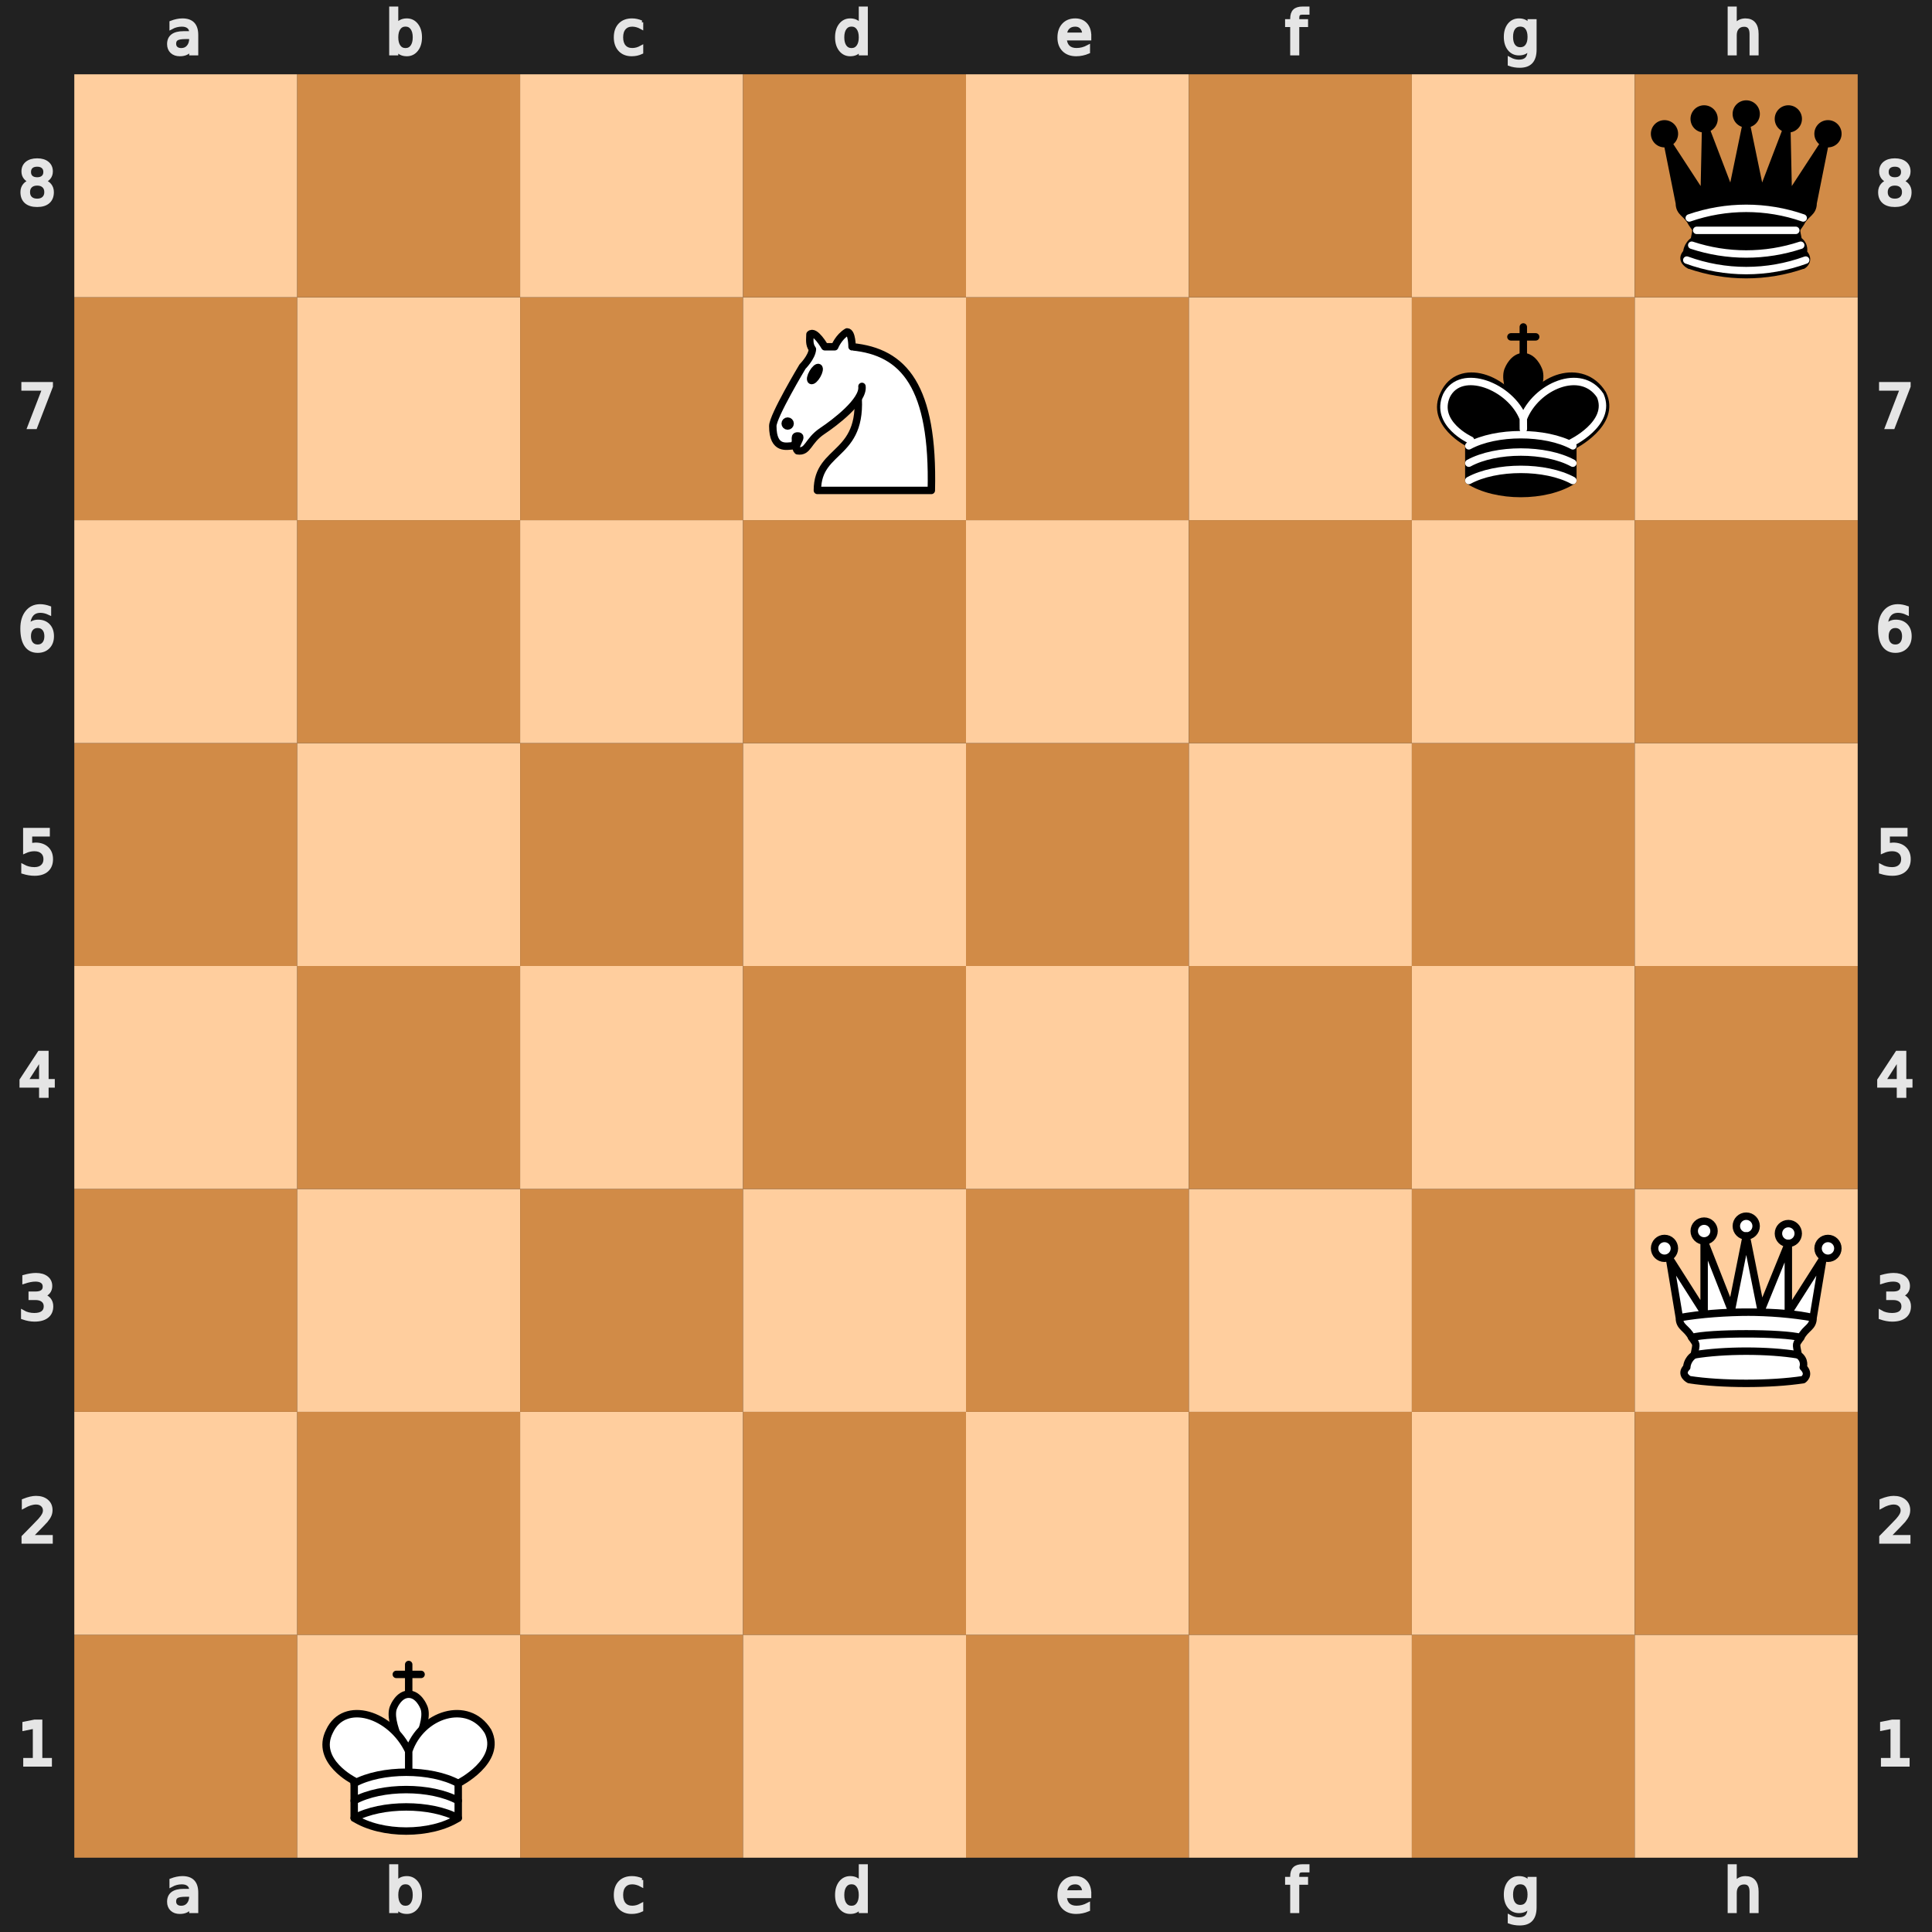
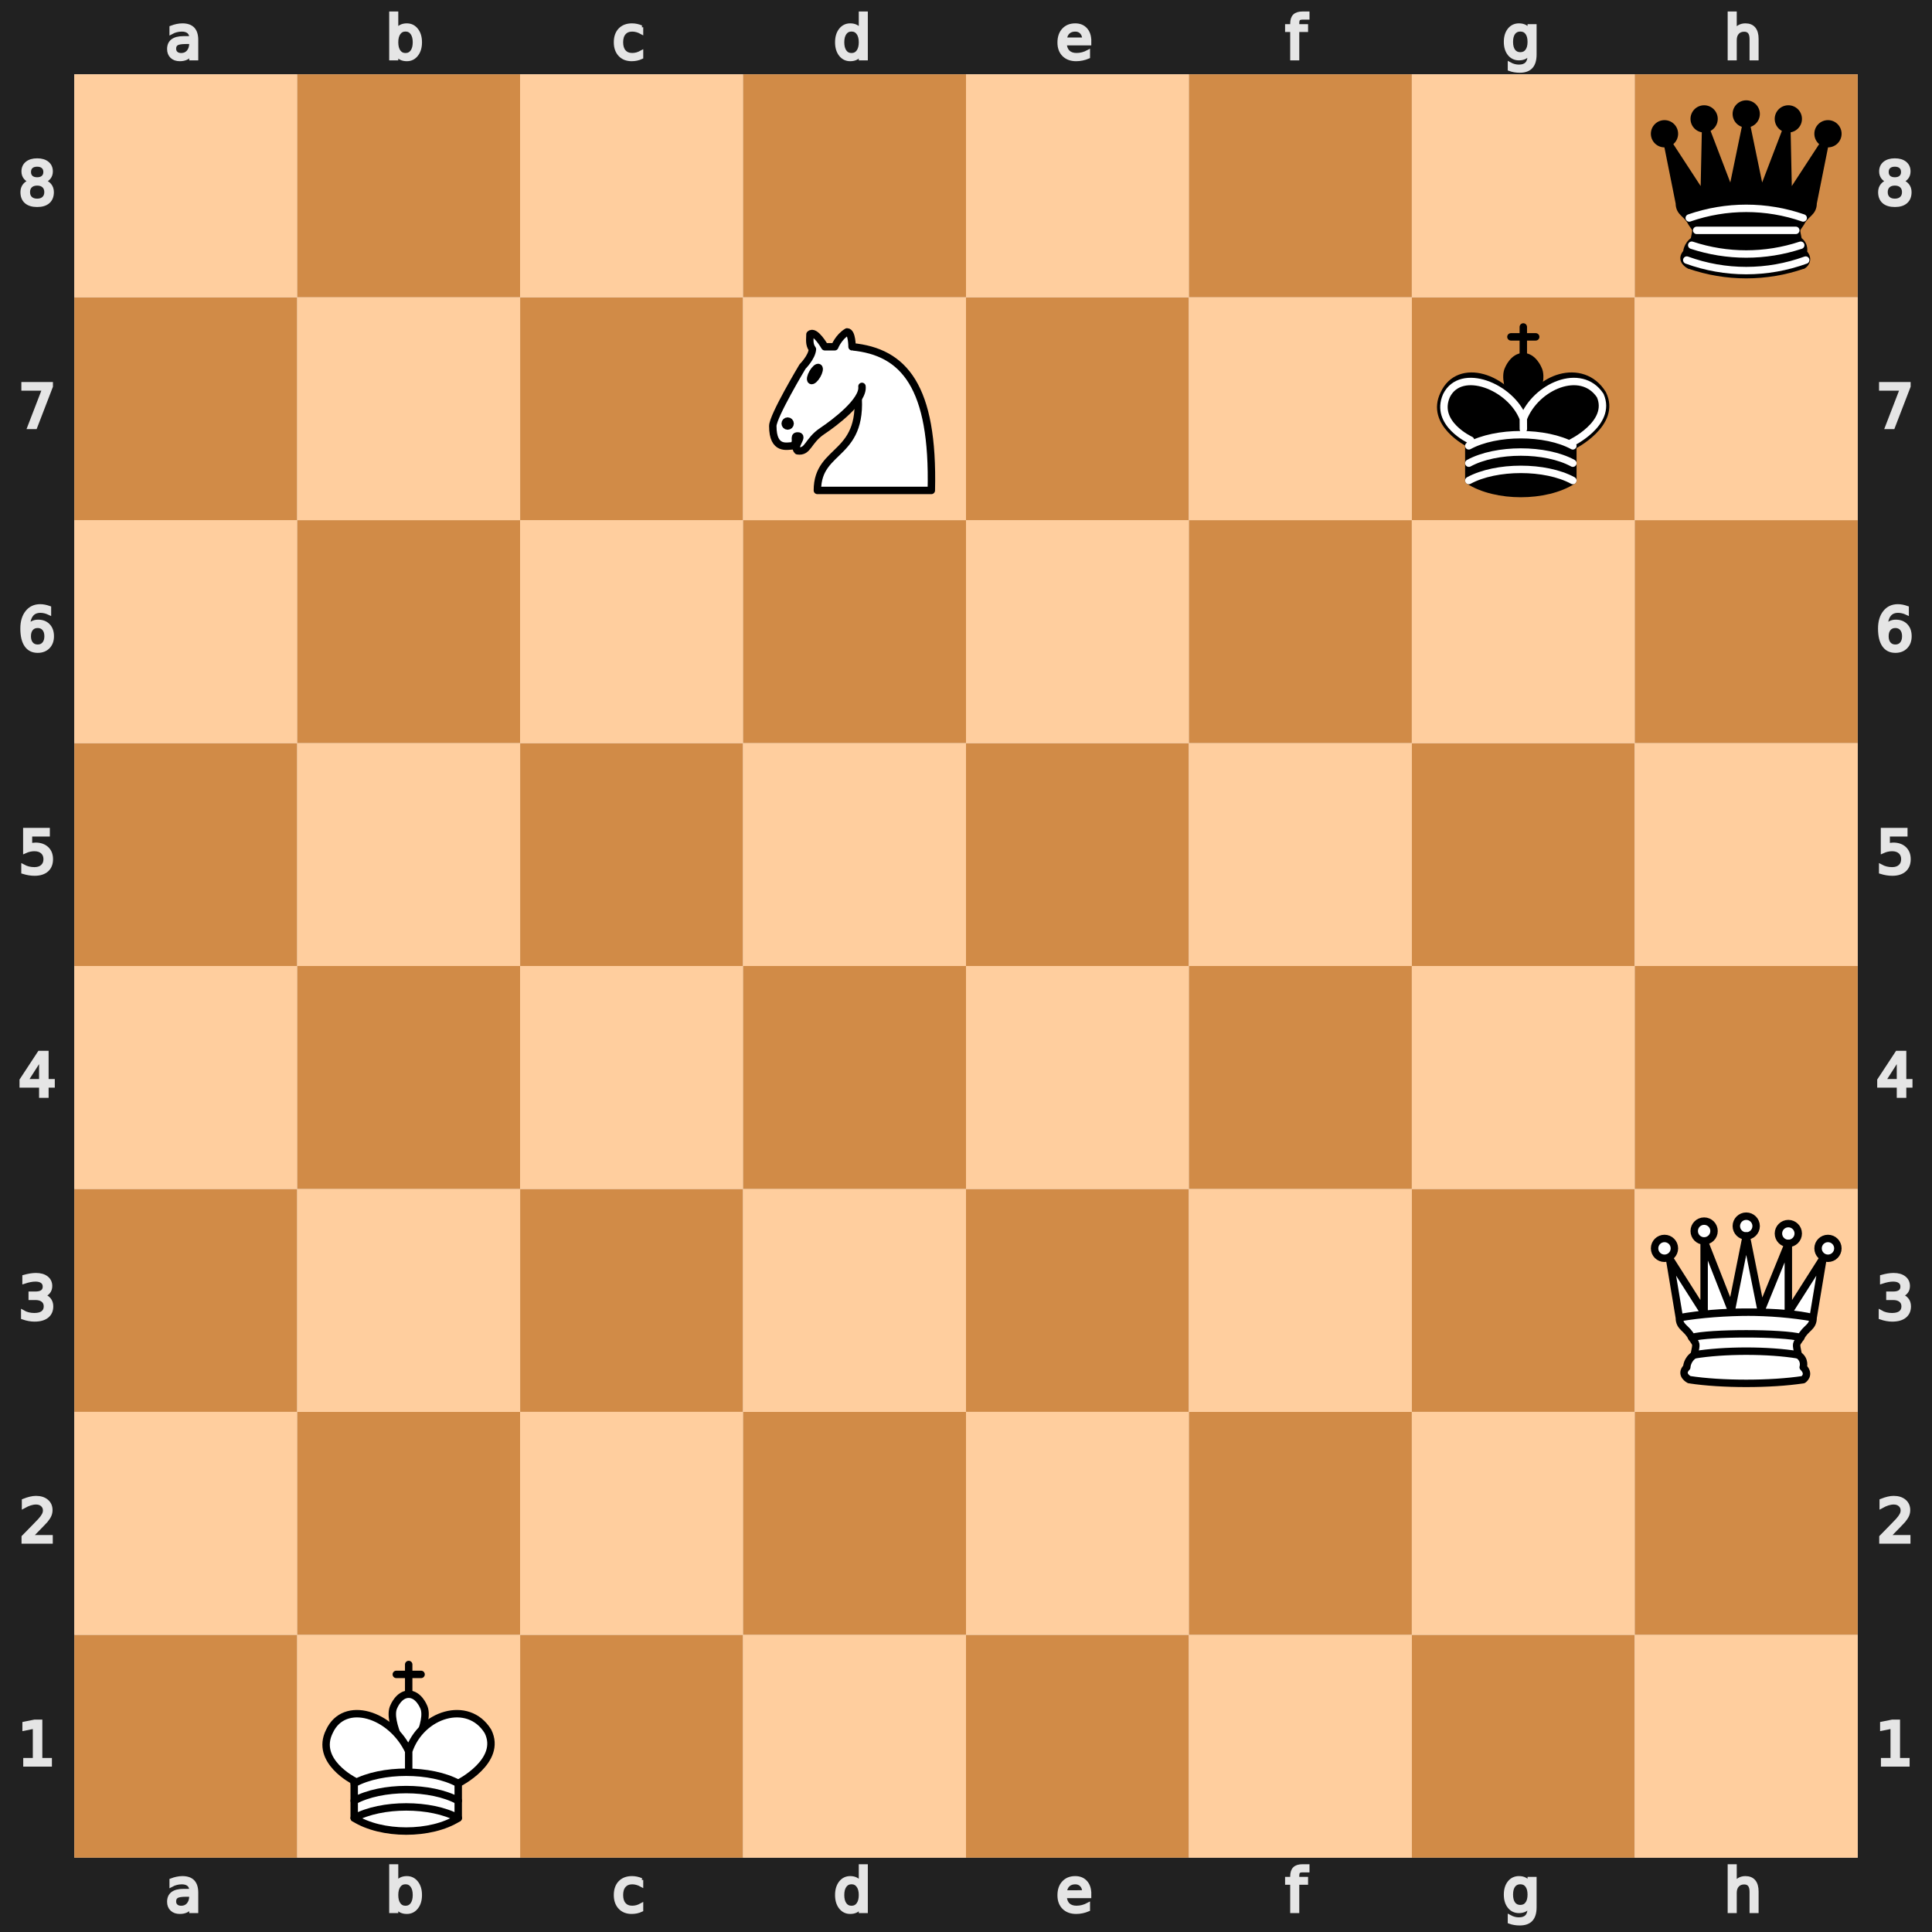
- <svg xmlns="http://www.w3.org/2000/svg" xmlns:xlink="http://www.w3.org/1999/xlink" version="1.2" baseProfile="tiny" viewBox="0 0 390 390" width="200" height="200">
+ <svg xmlns="http://www.w3.org/2000/svg" xmlns:xlink="http://www.w3.org/1999/xlink" viewBox="0 0 390 390" width="200" height="200">
  <defs>
    <g id="white-knight" class="white knight" fill="none" fill-rule="evenodd" stroke="#000" stroke-width="1.5" stroke-linecap="round" stroke-linejoin="round">
      <path d="M 22,10 C 32.5,11 38.5,18 38,39 L 15,39 C 15,30 25,32.5 23,18" style="fill:#ffffff; stroke:#000000;" />
      <path d="M 24,18 C 24.38,20.91 18.45,25.37 16,27 C 13,29 13.18,31.34 11,31 C 9.958,30.06 12.41,27.96 11,28 C 10,28 11.19,29.23 10,30 C 9,30 5.997,31 6,26 C 6,24 12,14 12,14 C 12,14 13.89,12.1 14,10.5 C 13.27,9.506 13.5,8.5 13.5,7.5 C 14.5,6.5 16.5,10 16.5,10 L 18.5,10 C 18.5,10 19.28,8.008 21,7 C 22,7 22,10 22,10" style="fill:#ffffff; stroke:#000000;" />
      <path d="M 9.5 25.5 A 0.5 0.5 0 1 1 8.5,25.5 A 0.5 0.5 0 1 1 9.5 25.5 z" style="fill:#000000; stroke:#000000;" />
      <path d="M 15 15.5 A 0.5 1.5 0 1 1 14,15.5 A 0.5 1.5 0 1 1 15 15.5 z" transform="matrix(0.866,0.5,-0.5,0.866,9.693,-5.173)" style="fill:#000000; stroke:#000000;" />
    </g>
    <g id="white-queen" class="white queen" fill="#fff" fill-rule="evenodd" stroke="#000" stroke-width="1.5" stroke-linecap="round" stroke-linejoin="round">
      <path d="M8 12a2 2 0 1 1-4 0 2 2 0 1 1 4 0zM24.5 7.5a2 2 0 1 1-4 0 2 2 0 1 1 4 0zM41 12a2 2 0 1 1-4 0 2 2 0 1 1 4 0zM16 8.5a2 2 0 1 1-4 0 2 2 0 1 1 4 0zM33 9a2 2 0 1 1-4 0 2 2 0 1 1 4 0z" />
      <path d="M9 26c8.5-1.5 21-1.5 27 0l2-12-7 11V11l-5.5 13.5-3-15-3 15-5.5-14V25L7 14l2 12zM9 26c0 2 1.5 2 2.5 4 1 1.5 1 1 .5 3.5-1.5 1-1.5 2.5-1.5 2.5-1.5 1.5.5 2.5.5 2.5 6.5 1 16.5 1 23 0 0 0 1.5-1 0-2.5 0 0 .5-1.5-1-2.5-.5-2.5-.5-2 .5-3.5 1-2 2.5-2 2.5-4-8.5-1.5-18.5-1.5-27 0z" stroke-linecap="butt" />
      <path d="M11.5 30c3.5-1 18.5-1 22 0M12 33.5c6-1 15-1 21 0" fill="none" />
    </g>
    <g id="white-king" class="white king" fill="none" fill-rule="evenodd" stroke="#000" stroke-width="1.5" stroke-linecap="round" stroke-linejoin="round">
      <path d="M22.5 11.63V6M20 8h5" stroke-linejoin="miter" />
      <path d="M22.5 25s4.5-7.5 3-10.5c0 0-1-2.5-3-2.5s-3 2.5-3 2.5c-1.5 3 3 10.5 3 10.5" fill="#fff" stroke-linecap="butt" stroke-linejoin="miter" />
      <path d="M11.5 37c5.5 3.5 15.5 3.5 21 0v-7s9-4.5 6-10.5c-4-6.5-13.5-3.5-16 4V27v-3.5c-3.5-7.5-13-10.5-16-4-3 6 5 10 5 10V37z" fill="#fff" />
      <path d="M11.5 30c5.5-3 15.5-3 21 0m-21 3.5c5.5-3 15.5-3 21 0m-21 3.5c5.5-3 15.5-3 21 0" />
    </g>
    <g id="black-queen" class="black queen" fill="#000" fill-rule="evenodd" stroke="#000" stroke-width="1.5" stroke-linecap="round" stroke-linejoin="round">
      <g fill="#000" stroke="none">
        <circle cx="6" cy="12" r="2.75" />
        <circle cx="14" cy="9" r="2.75" />
        <circle cx="22.5" cy="8" r="2.75" />
        <circle cx="31" cy="9" r="2.75" />
        <circle cx="39" cy="12" r="2.75" />
      </g>
      <path d="M9 26c8.5-1.5 21-1.5 27 0l2.5-12.5L31 25l-.3-14.1-5.2 13.6-3-14.5-3 14.5-5.2-13.6L14 25 6.5 13.5 9 26zM9 26c0 2 1.5 2 2.5 4 1 1.5 1 1 .5 3.5-1.5 1-1.5 2.5-1.5 2.5-1.5 1.5.5 2.5.5 2.5 6.5 1 16.5 1 23 0 0 0 1.5-1 0-2.5 0 0 .5-1.5-1-2.5-.5-2.5-.5-2 .5-3.5 1-2 2.5-2 2.5-4-8.5-1.5-18.5-1.5-27 0z" stroke-linecap="butt" />
      <path d="M11 38.5a35 35 1 0 0 23 0" fill="none" stroke-linecap="butt" />
      <path d="M11 29a35 35 1 0 1 23 0M12.5 31.5h20M11.5 34.5a35 35 1 0 0 22 0M10.5 37.5a35 35 1 0 0 24 0" fill="none" stroke="#fff" />
    </g>
    <g id="black-king" class="black king" fill="none" fill-rule="evenodd" stroke="#000" stroke-width="1.5" stroke-linecap="round" stroke-linejoin="round">
      <path d="M22.5 11.63V6" stroke-linejoin="miter" />
      <path d="M22.5 25s4.5-7.5 3-10.5c0 0-1-2.5-3-2.5s-3 2.5-3 2.5c-1.5 3 3 10.5 3 10.5" fill="#000" stroke-linecap="butt" stroke-linejoin="miter" />
      <path d="M11.5 37c5.5 3.5 15.5 3.5 21 0v-7s9-4.5 6-10.5c-4-6.5-13.5-3.5-16 4V27v-3.5c-3.5-7.5-13-10.5-16-4-3 6 5 10 5 10V37z" fill="#000" />
      <path d="M20 8h5" stroke-linejoin="miter" />
      <path d="M32 29.5s8.5-4 6.03-9.65C34.15 14 25 18 22.5 24.5l.01 2.1-.01-2.1C20 18 9.906 14 6.997 19.85c-2.497 5.65 4.853 9 4.853 9M11.5 30c5.5-3 15.5-3 21 0m-21 3.5c5.5-3 15.5-3 21 0m-21 3.5c5.5-3 15.5-3 21 0" stroke="#fff" />
    </g>
  </defs>
-   <rect x="0" y="0" width="390" height="390" fill="#212121" />
-   <g transform="translate(20, 0) scale(0.75, 0.75)" fill="#e5e5e5" stroke="#e5e5e5">
+   <rect x="7.5" y="7.5" width="375" height="375" fill="none" stroke="#212121" stroke-width="15" />
+   <g transform="translate(20, 1) scale(0.75, 0.75)" fill="#e5e5e5" stroke="#e5e5e5">
    <path d="M23.328 10.016q-1.742 0-2.414.398-.672.398-.672 1.36 0 .765.5 1.218.508.445 1.375.445 1.196 0 1.914-.843.727-.852.727-2.258v-.32zm2.867-.594v4.992h-1.437v-1.328q-.492.797-1.227 1.18-.734.375-1.797.375-1.343 0-2.14-.75-.79-.758-.79-2.024 0-1.476.985-2.226.992-.75 2.953-.75h2.016V8.75q0-.992-.656-1.531-.649-.547-1.829-.547-.75 0-1.46.18-.711.18-1.368.539V6.062q.79-.304 1.532-.453.742-.156 1.445-.156 1.898 0 2.836.984.937.985.937 2.985z" />
  </g>
  <g transform="translate(20, 375) scale(0.75, 0.75)" fill="#e5e5e5" stroke="#e5e5e5">
    <path d="M23.328 10.016q-1.742 0-2.414.398-.672.398-.672 1.36 0 .765.5 1.218.508.445 1.375.445 1.196 0 1.914-.843.727-.852.727-2.258v-.32zm2.867-.594v4.992h-1.437v-1.328q-.492.797-1.227 1.18-.734.375-1.797.375-1.343 0-2.14-.75-.79-.758-.79-2.024 0-1.476.985-2.226.992-.75 2.953-.75h2.016V8.75q0-.992-.656-1.531-.649-.547-1.829-.547-.75 0-1.46.18-.711.18-1.368.539V6.062q.79-.304 1.532-.453.742-.156 1.445-.156 1.898 0 2.836.984.937.985.937 2.985z" />
  </g>
-   <g transform="translate(65, 0) scale(0.75, 0.75)" fill="#e5e5e5" stroke="#e5e5e5">
+   <g transform="translate(65, 1) scale(0.75, 0.75)" fill="#e5e5e5" stroke="#e5e5e5">
    <path d="M24.922 10.047q0-1.586-.656-2.485-.649-.906-1.79-.906-1.14 0-1.796.906-.649.899-.649 2.485 0 1.586.649 2.492.656.898 1.797.898 1.14 0 1.789-.898.656-.906.656-2.492zm-4.89-3.055q.452-.781 1.14-1.156.695-.383 1.656-.383 1.594 0 2.586 1.266 1 1.265 1 3.328 0 2.062-1 3.328-.992 1.266-2.586 1.266-.96 0-1.656-.375-.688-.383-1.14-1.164v1.312h-1.446V2.258h1.445z" />
  </g>
  <g transform="translate(65, 375) scale(0.75, 0.75)" fill="#e5e5e5" stroke="#e5e5e5">
    <path d="M24.922 10.047q0-1.586-.656-2.485-.649-.906-1.79-.906-1.14 0-1.796.906-.649.899-.649 2.485 0 1.586.649 2.492.656.898 1.797.898 1.14 0 1.789-.898.656-.906.656-2.492zm-4.89-3.055q.452-.781 1.14-1.156.695-.383 1.656-.383 1.594 0 2.586 1.266 1 1.265 1 3.328 0 2.062-1 3.328-.992 1.266-2.586 1.266-.96 0-1.656-.375-.688-.383-1.14-1.164v1.312h-1.446V2.258h1.445z" />
  </g>
-   <g transform="translate(110, 0) scale(0.75, 0.75)" fill="#e5e5e5" stroke="#e5e5e5">
+   <g transform="translate(110, 1) scale(0.75, 0.75)" fill="#e5e5e5" stroke="#e5e5e5">
    <path d="M25.96 6v1.344q-.608-.336-1.226-.5-.609-.172-1.234-.172-1.398 0-2.172.89-.773.883-.773 2.485 0 1.601.773 2.492.774.883 2.172.883.625 0 1.234-.164.618-.172 1.227-.508v1.328q-.602.281-1.25.422-.64.14-1.367.14-1.977 0-3.14-1.242-1.165-1.242-1.165-3.351 0-2.14 1.172-3.367 1.18-1.227 3.227-1.227.664 0 1.296.14.633.134 1.227.407z" />
  </g>
  <g transform="translate(110, 375) scale(0.75, 0.75)" fill="#e5e5e5" stroke="#e5e5e5">
    <path d="M25.96 6v1.344q-.608-.336-1.226-.5-.609-.172-1.234-.172-1.398 0-2.172.89-.773.883-.773 2.485 0 1.601.773 2.492.774.883 2.172.883.625 0 1.234-.164.618-.172 1.227-.508v1.328q-.602.281-1.25.422-.64.14-1.367.14-1.977 0-3.14-1.242-1.165-1.242-1.165-3.351 0-2.14 1.172-3.367 1.18-1.227 3.227-1.227.664 0 1.296.14.633.134 1.227.407z" />
  </g>
-   <g transform="translate(155, 0) scale(0.75, 0.75)" fill="#e5e5e5" stroke="#e5e5e5">
+   <g transform="translate(155, 1) scale(0.75, 0.75)" fill="#e5e5e5" stroke="#e5e5e5">
    <path d="M24.973 6.992V2.258h1.437v12.156h-1.437v-1.312q-.453.78-1.149 1.164-.687.375-1.656.375-1.586 0-2.586-1.266-.992-1.266-.992-3.328 0-2.063.992-3.328 1-1.266 2.586-1.266.969 0 1.656.383.696.375 1.149 1.156zm-4.899 3.055q0 1.586.649 2.492.656.898 1.797.898 1.14 0 1.796-.898.657-.906.657-2.492 0-1.586-.657-2.485-.656-.906-1.796-.906-1.141 0-1.797.906-.649.899-.649 2.485z" />
  </g>
  <g transform="translate(155, 375) scale(0.75, 0.75)" fill="#e5e5e5" stroke="#e5e5e5">
    <path d="M24.973 6.992V2.258h1.437v12.156h-1.437v-1.312q-.453.78-1.149 1.164-.687.375-1.656.375-1.586 0-2.586-1.266-.992-1.266-.992-3.328 0-2.063.992-3.328 1-1.266 2.586-1.266.969 0 1.656.383.696.375 1.149 1.156zm-4.899 3.055q0 1.586.649 2.492.656.898 1.797.898 1.14 0 1.796-.898.657-.906.657-2.492 0-1.586-.657-2.485-.656-.906-1.796-.906-1.141 0-1.797.906-.649.899-.649 2.485z" />
  </g>
-   <g transform="translate(200, 0) scale(0.75, 0.75)" fill="#e5e5e5" stroke="#e5e5e5">
+   <g transform="translate(200, 1) scale(0.75, 0.75)" fill="#e5e5e5" stroke="#e5e5e5">
    <path d="M26.555 9.68v.703h-6.61q.094 1.484.89 2.265.806.774 2.235.774.828 0 1.602-.203.781-.203 1.547-.61v1.36q-.774.328-1.586.5-.813.172-1.649.172-2.093 0-3.32-1.22-1.219-1.218-1.219-3.296 0-2.148 1.157-3.406 1.164-1.266 3.132-1.266 1.766 0 2.79 1.14 1.03 1.134 1.03 3.087zm-1.438-.422q-.015-1.18-.664-1.883-.64-.703-1.703-.703-1.203 0-1.93.68-.718.68-.828 1.914z" />
  </g>
  <g transform="translate(200, 375) scale(0.75, 0.75)" fill="#e5e5e5" stroke="#e5e5e5">
    <path d="M26.555 9.68v.703h-6.61q.094 1.484.89 2.265.806.774 2.235.774.828 0 1.602-.203.781-.203 1.547-.61v1.36q-.774.328-1.586.5-.813.172-1.649.172-2.093 0-3.32-1.22-1.219-1.218-1.219-3.296 0-2.148 1.157-3.406 1.164-1.266 3.132-1.266 1.766 0 2.79 1.14 1.03 1.134 1.03 3.087zm-1.438-.422q-.015-1.18-.664-1.883-.64-.703-1.703-.703-1.203 0-1.93.68-.718.68-.828 1.914z" />
  </g>
-   <g transform="translate(245, 0) scale(0.75, 0.75)" fill="#e5e5e5" stroke="#e5e5e5">
+   <g transform="translate(245, 1) scale(0.75, 0.75)" fill="#e5e5e5" stroke="#e5e5e5">
    <path d="M25.285 2.258v1.195H23.91q-.773 0-1.078.313-.297.312-.297 1.125v.773h2.367v1.117h-2.367v7.633H21.09V6.781h-1.375V5.664h1.375v-.61q0-1.46.68-2.124.68-.672 2.156-.672z" />
  </g>
  <g transform="translate(245, 375) scale(0.75, 0.75)" fill="#e5e5e5" stroke="#e5e5e5">
    <path d="M25.285 2.258v1.195H23.91q-.773 0-1.078.313-.297.312-.297 1.125v.773h2.367v1.117h-2.367v7.633H21.09V6.781h-1.375V5.664h1.375v-.61q0-1.46.68-2.124.68-.672 2.156-.672z" />
  </g>
-   <g transform="translate(290, 0) scale(0.75, 0.75)" fill="#e5e5e5" stroke="#e5e5e5">
+   <g transform="translate(290, 1) scale(0.75, 0.75)" fill="#e5e5e5" stroke="#e5e5e5">
    <path d="M24.973 9.937q0-1.562-.649-2.421-.64-.86-1.804-.86-1.157 0-1.805.86-.64.859-.64 2.421 0 1.555.64 2.415.648.859 1.805.859 1.164 0 1.804-.86.649-.859.649-2.414zm1.437 3.391q0 2.234-.992 3.32-.992 1.094-3.04 1.094-.757 0-1.429-.117-.672-.11-1.304-.344v-1.398q.632.344 1.25.508.617.164 1.257.164 1.414 0 2.118-.743.703-.734.703-2.226v-.711q-.446.773-1.141 1.156-.695.383-1.664.383-1.61 0-2.594-1.227-.984-1.226-.984-3.25 0-2.03.984-3.257.985-1.227 2.594-1.227.969 0 1.664.383t1.14 1.156V5.664h1.438z" />
  </g>
  <g transform="translate(290, 375) scale(0.75, 0.75)" fill="#e5e5e5" stroke="#e5e5e5">
    <path d="M24.973 9.937q0-1.562-.649-2.421-.64-.86-1.804-.86-1.157 0-1.805.86-.64.859-.64 2.421 0 1.555.64 2.415.648.859 1.805.859 1.164 0 1.804-.86.649-.859.649-2.414zm1.437 3.391q0 2.234-.992 3.32-.992 1.094-3.04 1.094-.757 0-1.429-.117-.672-.11-1.304-.344v-1.398q.632.344 1.25.508.617.164 1.257.164 1.414 0 2.118-.743.703-.734.703-2.226v-.711q-.446.773-1.141 1.156-.695.383-1.664.383-1.61 0-2.594-1.227-.984-1.226-.984-3.25 0-2.03.984-3.257.985-1.227 2.594-1.227.969 0 1.664.383t1.14 1.156V5.664h1.438z" />
  </g>
-   <g transform="translate(335, 0) scale(0.75, 0.75)" fill="#e5e5e5" stroke="#e5e5e5">
+   <g transform="translate(335, 1) scale(0.75, 0.75)" fill="#e5e5e5" stroke="#e5e5e5">
    <path d="M26.164 9.133v5.281h-1.437V9.18q0-1.243-.485-1.86-.484-.617-1.453-.617-1.164 0-1.836.742-.672.742-.672 2.024v4.945h-1.445V2.258h1.445v4.765q.516-.789 1.211-1.18.703-.39 1.617-.39 1.508 0 2.282.938.773.93.773 2.742z" />
  </g>
  <g transform="translate(335, 375) scale(0.75, 0.75)" fill="#e5e5e5" stroke="#e5e5e5">
    <path d="M26.164 9.133v5.281h-1.437V9.18q0-1.243-.485-1.86-.484-.617-1.453-.617-1.164 0-1.836.742-.672.742-.672 2.024v4.945h-1.445V2.258h1.445v4.765q.516-.789 1.211-1.18.703-.39 1.617-.39 1.508 0 2.282.938.773.93.773 2.742z" />
  </g>
  <g transform="translate(0, 335) scale(0.75, 0.75)" fill="#e5e5e5" stroke="#e5e5e5">
    <path d="M6.754 26.996h2.578v-8.898l-2.805.562v-1.437l2.79-.563h1.578v10.336h2.578v1.328h-6.72z" />
  </g>
  <g transform="translate(375, 335) scale(0.75, 0.75)" fill="#e5e5e5" stroke="#e5e5e5">
    <path d="M6.754 26.996h2.578v-8.898l-2.805.562v-1.437l2.79-.563h1.578v10.336h2.578v1.328h-6.72z" />
  </g>
  <g transform="translate(0, 290) scale(0.75, 0.75)" fill="#e5e5e5" stroke="#e5e5e5">
    <path d="M8.195 26.996h5.508v1.328H6.297v-1.328q.898-.93 2.445-2.492 1.555-1.57 1.953-2.024.758-.851 1.055-1.437.305-.594.305-1.164 0-.93-.657-1.516-.648-.586-1.695-.586-.742 0-1.57.258-.82.258-1.758.781v-1.593q.953-.383 1.781-.578.828-.196 1.516-.196 1.812 0 2.89.906 1.079.907 1.079 2.422 0 .72-.274 1.368-.265.64-.976 1.515-.196.227-1.243 1.313-1.046 1.078-2.953 3.023z" />
  </g>
  <g transform="translate(375, 290) scale(0.75, 0.75)" fill="#e5e5e5" stroke="#e5e5e5">
    <path d="M8.195 26.996h5.508v1.328H6.297v-1.328q.898-.93 2.445-2.492 1.555-1.57 1.953-2.024.758-.851 1.055-1.437.305-.594.305-1.164 0-.93-.657-1.516-.648-.586-1.695-.586-.742 0-1.57.258-.82.258-1.758.781v-1.593q.953-.383 1.781-.578.828-.196 1.516-.196 1.812 0 2.89.906 1.079.907 1.079 2.422 0 .72-.274 1.368-.265.64-.976 1.515-.196.227-1.243 1.313-1.046 1.078-2.953 3.023z" />
  </g>
  <g transform="translate(0, 245) scale(0.75, 0.75)" fill="#e5e5e5" stroke="#e5e5e5">
    <path d="M11.434 22.035q1.132.242 1.765 1.008.64.766.64 1.89 0 1.727-1.187 2.672-1.187.946-3.375.946-.734 0-1.515-.149-.774-.14-1.602-.43V26.45q.656.383 1.438.578.78.196 1.632.196 1.485 0 2.258-.586.782-.586.782-1.703 0-1.032-.727-1.61-.719-.586-2.008-.586h-1.36v-1.297h1.423q1.164 0 1.78-.46.618-.47.618-1.344 0-.899-.64-1.375-.633-.485-1.82-.485-.65 0-1.391.141-.743.14-1.633.437V16.95q.898-.25 1.68-.375.788-.125 1.484-.125 1.797 0 2.844.82 1.046.813 1.046 2.204 0 .968-.554 1.64-.555.664-1.578.922z" />
  </g>
  <g transform="translate(375, 245) scale(0.75, 0.75)" fill="#e5e5e5" stroke="#e5e5e5">
    <path d="M11.434 22.035q1.132.242 1.765 1.008.64.766.64 1.89 0 1.727-1.187 2.672-1.187.946-3.375.946-.734 0-1.515-.149-.774-.14-1.602-.43V26.45q.656.383 1.438.578.78.196 1.632.196 1.485 0 2.258-.586.782-.586.782-1.703 0-1.032-.727-1.61-.719-.586-2.008-.586h-1.36v-1.297h1.423q1.164 0 1.78-.46.618-.47.618-1.344 0-.899-.64-1.375-.633-.485-1.82-.485-.65 0-1.391.141-.743.14-1.633.437V16.95q.898-.25 1.68-.375.788-.125 1.484-.125 1.797 0 2.844.82 1.046.813 1.046 2.204 0 .968-.554 1.64-.555.664-1.578.922z" />
  </g>
  <g transform="translate(0, 200) scale(0.75, 0.75)" fill="#e5e5e5" stroke="#e5e5e5">
    <path d="M11.016 18.035L7.03 24.262h3.985zm-.414-1.375h1.984v7.602h1.664v1.312h-1.664v2.75h-1.57v-2.75H5.75v-1.523z" />
  </g>
  <g transform="translate(375, 200) scale(0.75, 0.75)" fill="#e5e5e5" stroke="#e5e5e5">
    <path d="M11.016 18.035L7.03 24.262h3.985zm-.414-1.375h1.984v7.602h1.664v1.312h-1.664v2.75h-1.57v-2.75H5.75v-1.523z" />
  </g>
  <g transform="translate(0, 155) scale(0.75, 0.75)" fill="#e5e5e5" stroke="#e5e5e5">
    <path d="M6.719 16.66h6.195v1.328h-4.75v2.86q.344-.118.688-.172.343-.063.687-.063 1.953 0 3.094 1.07 1.14 1.07 1.14 2.899 0 1.883-1.171 2.93-1.172 1.039-3.305 1.039-.735 0-1.5-.125-.758-.125-1.57-.375v-1.586q.703.383 1.453.57.75.188 1.586.188 1.351 0 2.14-.711.79-.711.79-1.93 0-1.219-.79-1.93-.789-.71-2.14-.71-.633 0-1.266.14-.625.14-1.281.438z" />
  </g>
  <g transform="translate(375, 155) scale(0.75, 0.75)" fill="#e5e5e5" stroke="#e5e5e5">
    <path d="M6.719 16.66h6.195v1.328h-4.75v2.86q.344-.118.688-.172.343-.063.687-.063 1.953 0 3.094 1.07 1.14 1.07 1.14 2.899 0 1.883-1.171 2.93-1.172 1.039-3.305 1.039-.735 0-1.5-.125-.758-.125-1.57-.375v-1.586q.703.383 1.453.57.75.188 1.586.188 1.351 0 2.14-.711.79-.711.79-1.93 0-1.219-.79-1.93-.789-.71-2.14-.71-.633 0-1.266.14-.625.14-1.281.438z" />
  </g>
  <g transform="translate(0, 110) scale(0.75, 0.75)" fill="#e5e5e5" stroke="#e5e5e5">
    <path d="M10.137 21.863q-1.063 0-1.688.727-.617.726-.617 1.992 0 1.258.617 1.992.625.727 1.688.727 1.062 0 1.68-.727.624-.734.624-1.992 0-1.266-.625-1.992-.617-.727-1.68-.727zm3.133-4.945v1.437q-.594-.28-1.204-.43-.601-.148-1.195-.148-1.562 0-2.39 1.055-.82 1.055-.938 3.188.46-.68 1.156-1.04.696-.367 1.531-.367 1.758 0 2.774 1.07 1.023 1.063 1.023 2.899 0 1.797-1.062 2.883-1.063 1.086-2.828 1.086-2.024 0-3.094-1.547-1.07-1.555-1.07-4.5 0-2.766 1.312-4.406 1.313-1.649 3.524-1.649.593 0 1.195.117.61.118 1.266.352z" />
  </g>
  <g transform="translate(375, 110) scale(0.75, 0.75)" fill="#e5e5e5" stroke="#e5e5e5">
    <path d="M10.137 21.863q-1.063 0-1.688.727-.617.726-.617 1.992 0 1.258.617 1.992.625.727 1.688.727 1.062 0 1.68-.727.624-.734.624-1.992 0-1.266-.625-1.992-.617-.727-1.68-.727zm3.133-4.945v1.437q-.594-.28-1.204-.43-.601-.148-1.195-.148-1.562 0-2.39 1.055-.82 1.055-.938 3.188.46-.68 1.156-1.04.696-.367 1.531-.367 1.758 0 2.774 1.07 1.023 1.063 1.023 2.899 0 1.797-1.062 2.883-1.063 1.086-2.828 1.086-2.024 0-3.094-1.547-1.07-1.555-1.07-4.5 0-2.766 1.312-4.406 1.313-1.649 3.524-1.649.593 0 1.195.117.61.118 1.266.352z" />
  </g>
  <g transform="translate(0, 65) scale(0.75, 0.75)" fill="#e5e5e5" stroke="#e5e5e5">
    <path d="M6.25 16.66h7.5v.672L9.516 28.324H7.867l3.985-10.336H6.25z" />
  </g>
  <g transform="translate(375, 65) scale(0.75, 0.75)" fill="#e5e5e5" stroke="#e5e5e5">
    <path d="M6.25 16.66h7.5v.672L9.516 28.324H7.867l3.985-10.336H6.25z" />
  </g>
  <g transform="translate(0, 20) scale(0.75, 0.75)" fill="#e5e5e5" stroke="#e5e5e5">
    <path d="M10 22.785q-1.125 0-1.773.602-.641.601-.641 1.656t.64 1.656q.649.602 1.774.602t1.773-.602q.649-.61.649-1.656 0-1.055-.649-1.656-.64-.602-1.773-.602zm-1.578-.672q-1.016-.25-1.586-.945-.563-.695-.563-1.695 0-1.399.993-2.211 1-.813 2.734-.813 1.742 0 2.734.813.993.812.993 2.21 0 1-.57 1.696-.563.695-1.571.945 1.14.266 1.773 1.04.641.773.641 1.89 0 1.695-1.04 2.602-1.03.906-2.96.906t-2.969-.906Q6 26.738 6 25.043q0-1.117.64-1.89.641-.774 1.782-1.04zm-.578-2.492q0 .906.562 1.414.57.508 1.594.508 1.016 0 1.586-.508.578-.508.578-1.414 0-.906-.578-1.414-.57-.508-1.586-.508-1.023 0-1.594.508-.562.508-.562 1.414z" />
  </g>
  <g transform="translate(375, 20) scale(0.75, 0.75)" fill="#e5e5e5" stroke="#e5e5e5">
    <path d="M10 22.785q-1.125 0-1.773.602-.641.601-.641 1.656t.64 1.656q.649.602 1.774.602t1.773-.602q.649-.61.649-1.656 0-1.055-.649-1.656-.64-.602-1.773-.602zm-1.578-.672q-1.016-.25-1.586-.945-.563-.695-.563-1.695 0-1.399.993-2.211 1-.813 2.734-.813 1.742 0 2.734.813.993.812.993 2.21 0 1-.57 1.696-.563.695-1.571.945 1.14.266 1.773 1.04.641.773.641 1.89 0 1.695-1.04 2.602-1.03.906-2.96.906t-2.969-.906Q6 26.738 6 25.043q0-1.117.64-1.89.641-.774 1.782-1.04zm-.578-2.492q0 .906.562 1.414.57.508 1.594.508 1.016 0 1.586-.508.578-.508.578-1.414 0-.906-.578-1.414-.57-.508-1.586-.508-1.023 0-1.594.508-.562.508-.562 1.414z" />
  </g>
  <rect x="15" y="330" width="45" height="45" class="square dark a1" stroke="none" fill="#d18b47" />
  <rect x="60" y="330" width="45" height="45" class="square light b1" stroke="none" fill="#ffce9e" />
  <rect x="105" y="330" width="45" height="45" class="square dark c1" stroke="none" fill="#d18b47" />
  <rect x="150" y="330" width="45" height="45" class="square light d1" stroke="none" fill="#ffce9e" />
  <rect x="195" y="330" width="45" height="45" class="square dark e1" stroke="none" fill="#d18b47" />
  <rect x="240" y="330" width="45" height="45" class="square light f1" stroke="none" fill="#ffce9e" />
  <rect x="285" y="330" width="45" height="45" class="square dark g1" stroke="none" fill="#d18b47" />
  <rect x="330" y="330" width="45" height="45" class="square light h1" stroke="none" fill="#ffce9e" />
  <rect x="15" y="285" width="45" height="45" class="square light a2" stroke="none" fill="#ffce9e" />
  <rect x="60" y="285" width="45" height="45" class="square dark b2" stroke="none" fill="#d18b47" />
  <rect x="105" y="285" width="45" height="45" class="square light c2" stroke="none" fill="#ffce9e" />
  <rect x="150" y="285" width="45" height="45" class="square dark d2" stroke="none" fill="#d18b47" />
  <rect x="195" y="285" width="45" height="45" class="square light e2" stroke="none" fill="#ffce9e" />
  <rect x="240" y="285" width="45" height="45" class="square dark f2" stroke="none" fill="#d18b47" />
  <rect x="285" y="285" width="45" height="45" class="square light g2" stroke="none" fill="#ffce9e" />
  <rect x="330" y="285" width="45" height="45" class="square dark h2" stroke="none" fill="#d18b47" />
  <rect x="15" y="240" width="45" height="45" class="square dark a3" stroke="none" fill="#d18b47" />
  <rect x="60" y="240" width="45" height="45" class="square light b3" stroke="none" fill="#ffce9e" />
  <rect x="105" y="240" width="45" height="45" class="square dark c3" stroke="none" fill="#d18b47" />
  <rect x="150" y="240" width="45" height="45" class="square light d3" stroke="none" fill="#ffce9e" />
  <rect x="195" y="240" width="45" height="45" class="square dark e3" stroke="none" fill="#d18b47" />
  <rect x="240" y="240" width="45" height="45" class="square light f3" stroke="none" fill="#ffce9e" />
  <rect x="285" y="240" width="45" height="45" class="square dark g3" stroke="none" fill="#d18b47" />
  <rect x="330" y="240" width="45" height="45" class="square light h3" stroke="none" fill="#ffce9e" />
  <rect x="15" y="195" width="45" height="45" class="square light a4" stroke="none" fill="#ffce9e" />
  <rect x="60" y="195" width="45" height="45" class="square dark b4" stroke="none" fill="#d18b47" />
  <rect x="105" y="195" width="45" height="45" class="square light c4" stroke="none" fill="#ffce9e" />
  <rect x="150" y="195" width="45" height="45" class="square dark d4" stroke="none" fill="#d18b47" />
  <rect x="195" y="195" width="45" height="45" class="square light e4" stroke="none" fill="#ffce9e" />
  <rect x="240" y="195" width="45" height="45" class="square dark f4" stroke="none" fill="#d18b47" />
  <rect x="285" y="195" width="45" height="45" class="square light g4" stroke="none" fill="#ffce9e" />
  <rect x="330" y="195" width="45" height="45" class="square dark h4" stroke="none" fill="#d18b47" />
  <rect x="15" y="150" width="45" height="45" class="square dark a5" stroke="none" fill="#d18b47" />
  <rect x="60" y="150" width="45" height="45" class="square light b5" stroke="none" fill="#ffce9e" />
  <rect x="105" y="150" width="45" height="45" class="square dark c5" stroke="none" fill="#d18b47" />
  <rect x="150" y="150" width="45" height="45" class="square light d5" stroke="none" fill="#ffce9e" />
  <rect x="195" y="150" width="45" height="45" class="square dark e5" stroke="none" fill="#d18b47" />
  <rect x="240" y="150" width="45" height="45" class="square light f5" stroke="none" fill="#ffce9e" />
  <rect x="285" y="150" width="45" height="45" class="square dark g5" stroke="none" fill="#d18b47" />
  <rect x="330" y="150" width="45" height="45" class="square light h5" stroke="none" fill="#ffce9e" />
  <rect x="15" y="105" width="45" height="45" class="square light a6" stroke="none" fill="#ffce9e" />
  <rect x="60" y="105" width="45" height="45" class="square dark b6" stroke="none" fill="#d18b47" />
  <rect x="105" y="105" width="45" height="45" class="square light c6" stroke="none" fill="#ffce9e" />
  <rect x="150" y="105" width="45" height="45" class="square dark d6" stroke="none" fill="#d18b47" />
  <rect x="195" y="105" width="45" height="45" class="square light e6" stroke="none" fill="#ffce9e" />
  <rect x="240" y="105" width="45" height="45" class="square dark f6" stroke="none" fill="#d18b47" />
  <rect x="285" y="105" width="45" height="45" class="square light g6" stroke="none" fill="#ffce9e" />
  <rect x="330" y="105" width="45" height="45" class="square dark h6" stroke="none" fill="#d18b47" />
  <rect x="15" y="60" width="45" height="45" class="square dark a7" stroke="none" fill="#d18b47" />
  <rect x="60" y="60" width="45" height="45" class="square light b7" stroke="none" fill="#ffce9e" />
  <rect x="105" y="60" width="45" height="45" class="square dark c7" stroke="none" fill="#d18b47" />
  <rect x="150" y="60" width="45" height="45" class="square light d7" stroke="none" fill="#ffce9e" />
  <rect x="195" y="60" width="45" height="45" class="square dark e7" stroke="none" fill="#d18b47" />
  <rect x="240" y="60" width="45" height="45" class="square light f7" stroke="none" fill="#ffce9e" />
  <rect x="285" y="60" width="45" height="45" class="square dark g7" stroke="none" fill="#d18b47" />
  <rect x="330" y="60" width="45" height="45" class="square light h7" stroke="none" fill="#ffce9e" />
  <rect x="15" y="15" width="45" height="45" class="square light a8" stroke="none" fill="#ffce9e" />
  <rect x="60" y="15" width="45" height="45" class="square dark b8" stroke="none" fill="#d18b47" />
  <rect x="105" y="15" width="45" height="45" class="square light c8" stroke="none" fill="#ffce9e" />
  <rect x="150" y="15" width="45" height="45" class="square dark d8" stroke="none" fill="#d18b47" />
  <rect x="195" y="15" width="45" height="45" class="square light e8" stroke="none" fill="#ffce9e" />
  <rect x="240" y="15" width="45" height="45" class="square dark f8" stroke="none" fill="#d18b47" />
  <rect x="285" y="15" width="45" height="45" class="square light g8" stroke="none" fill="#ffce9e" />
  <rect x="330" y="15" width="45" height="45" class="square dark h8" stroke="none" fill="#d18b47" />
  <use href="#white-king" xlink:href="#white-king" transform="translate(60, 330)" />
  <use href="#white-queen" xlink:href="#white-queen" transform="translate(330, 240)" />
  <use href="#white-knight" xlink:href="#white-knight" transform="translate(150, 60)" />
  <use href="#black-king" xlink:href="#black-king" transform="translate(285, 60)" />
  <use href="#black-queen" xlink:href="#black-queen" transform="translate(330, 15)" />
</svg>
